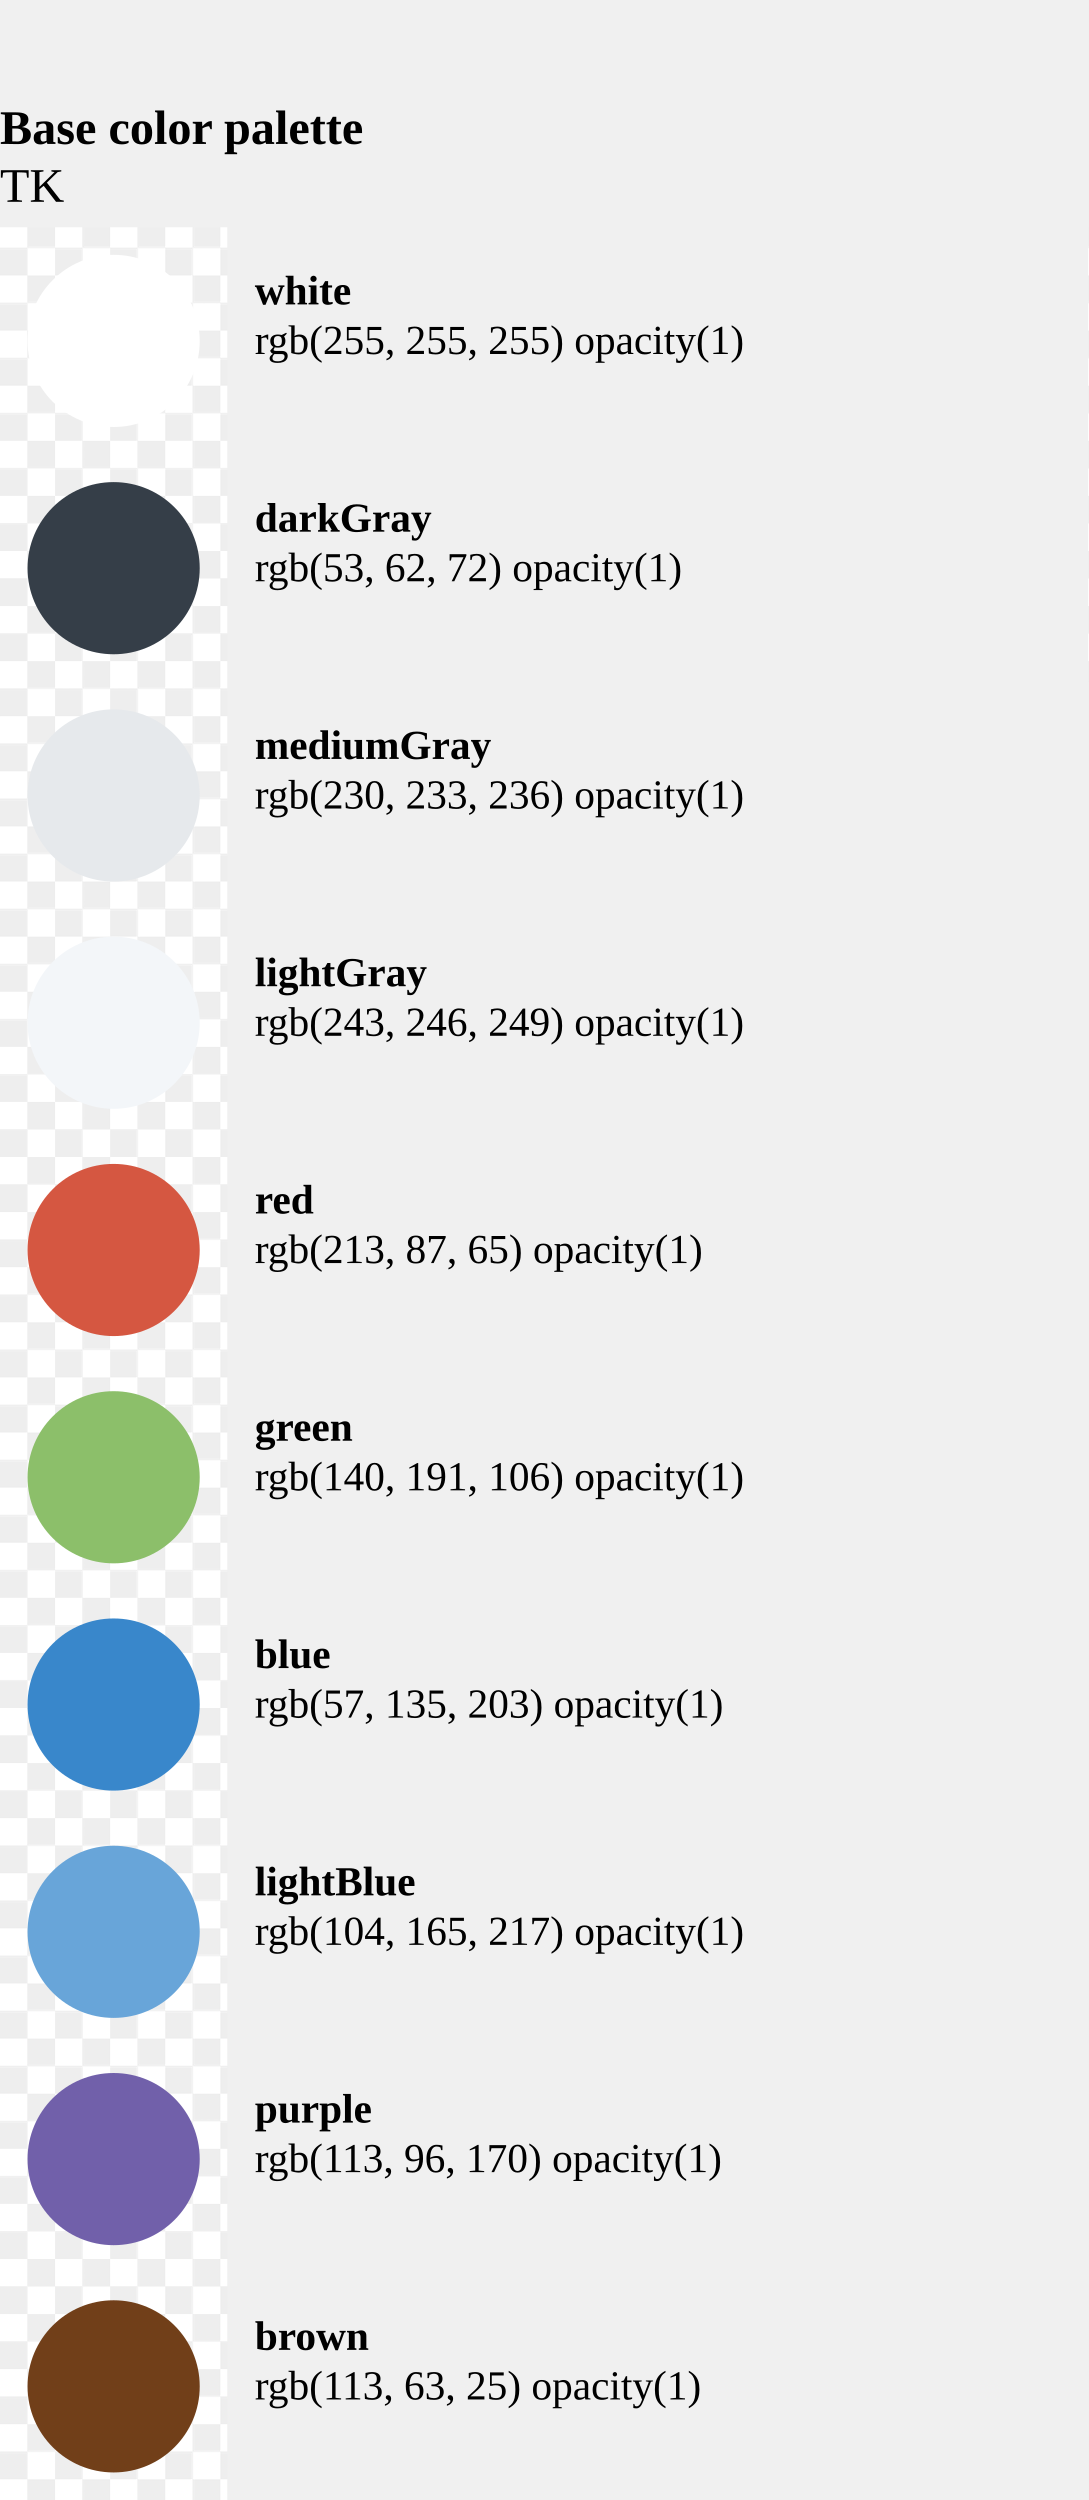
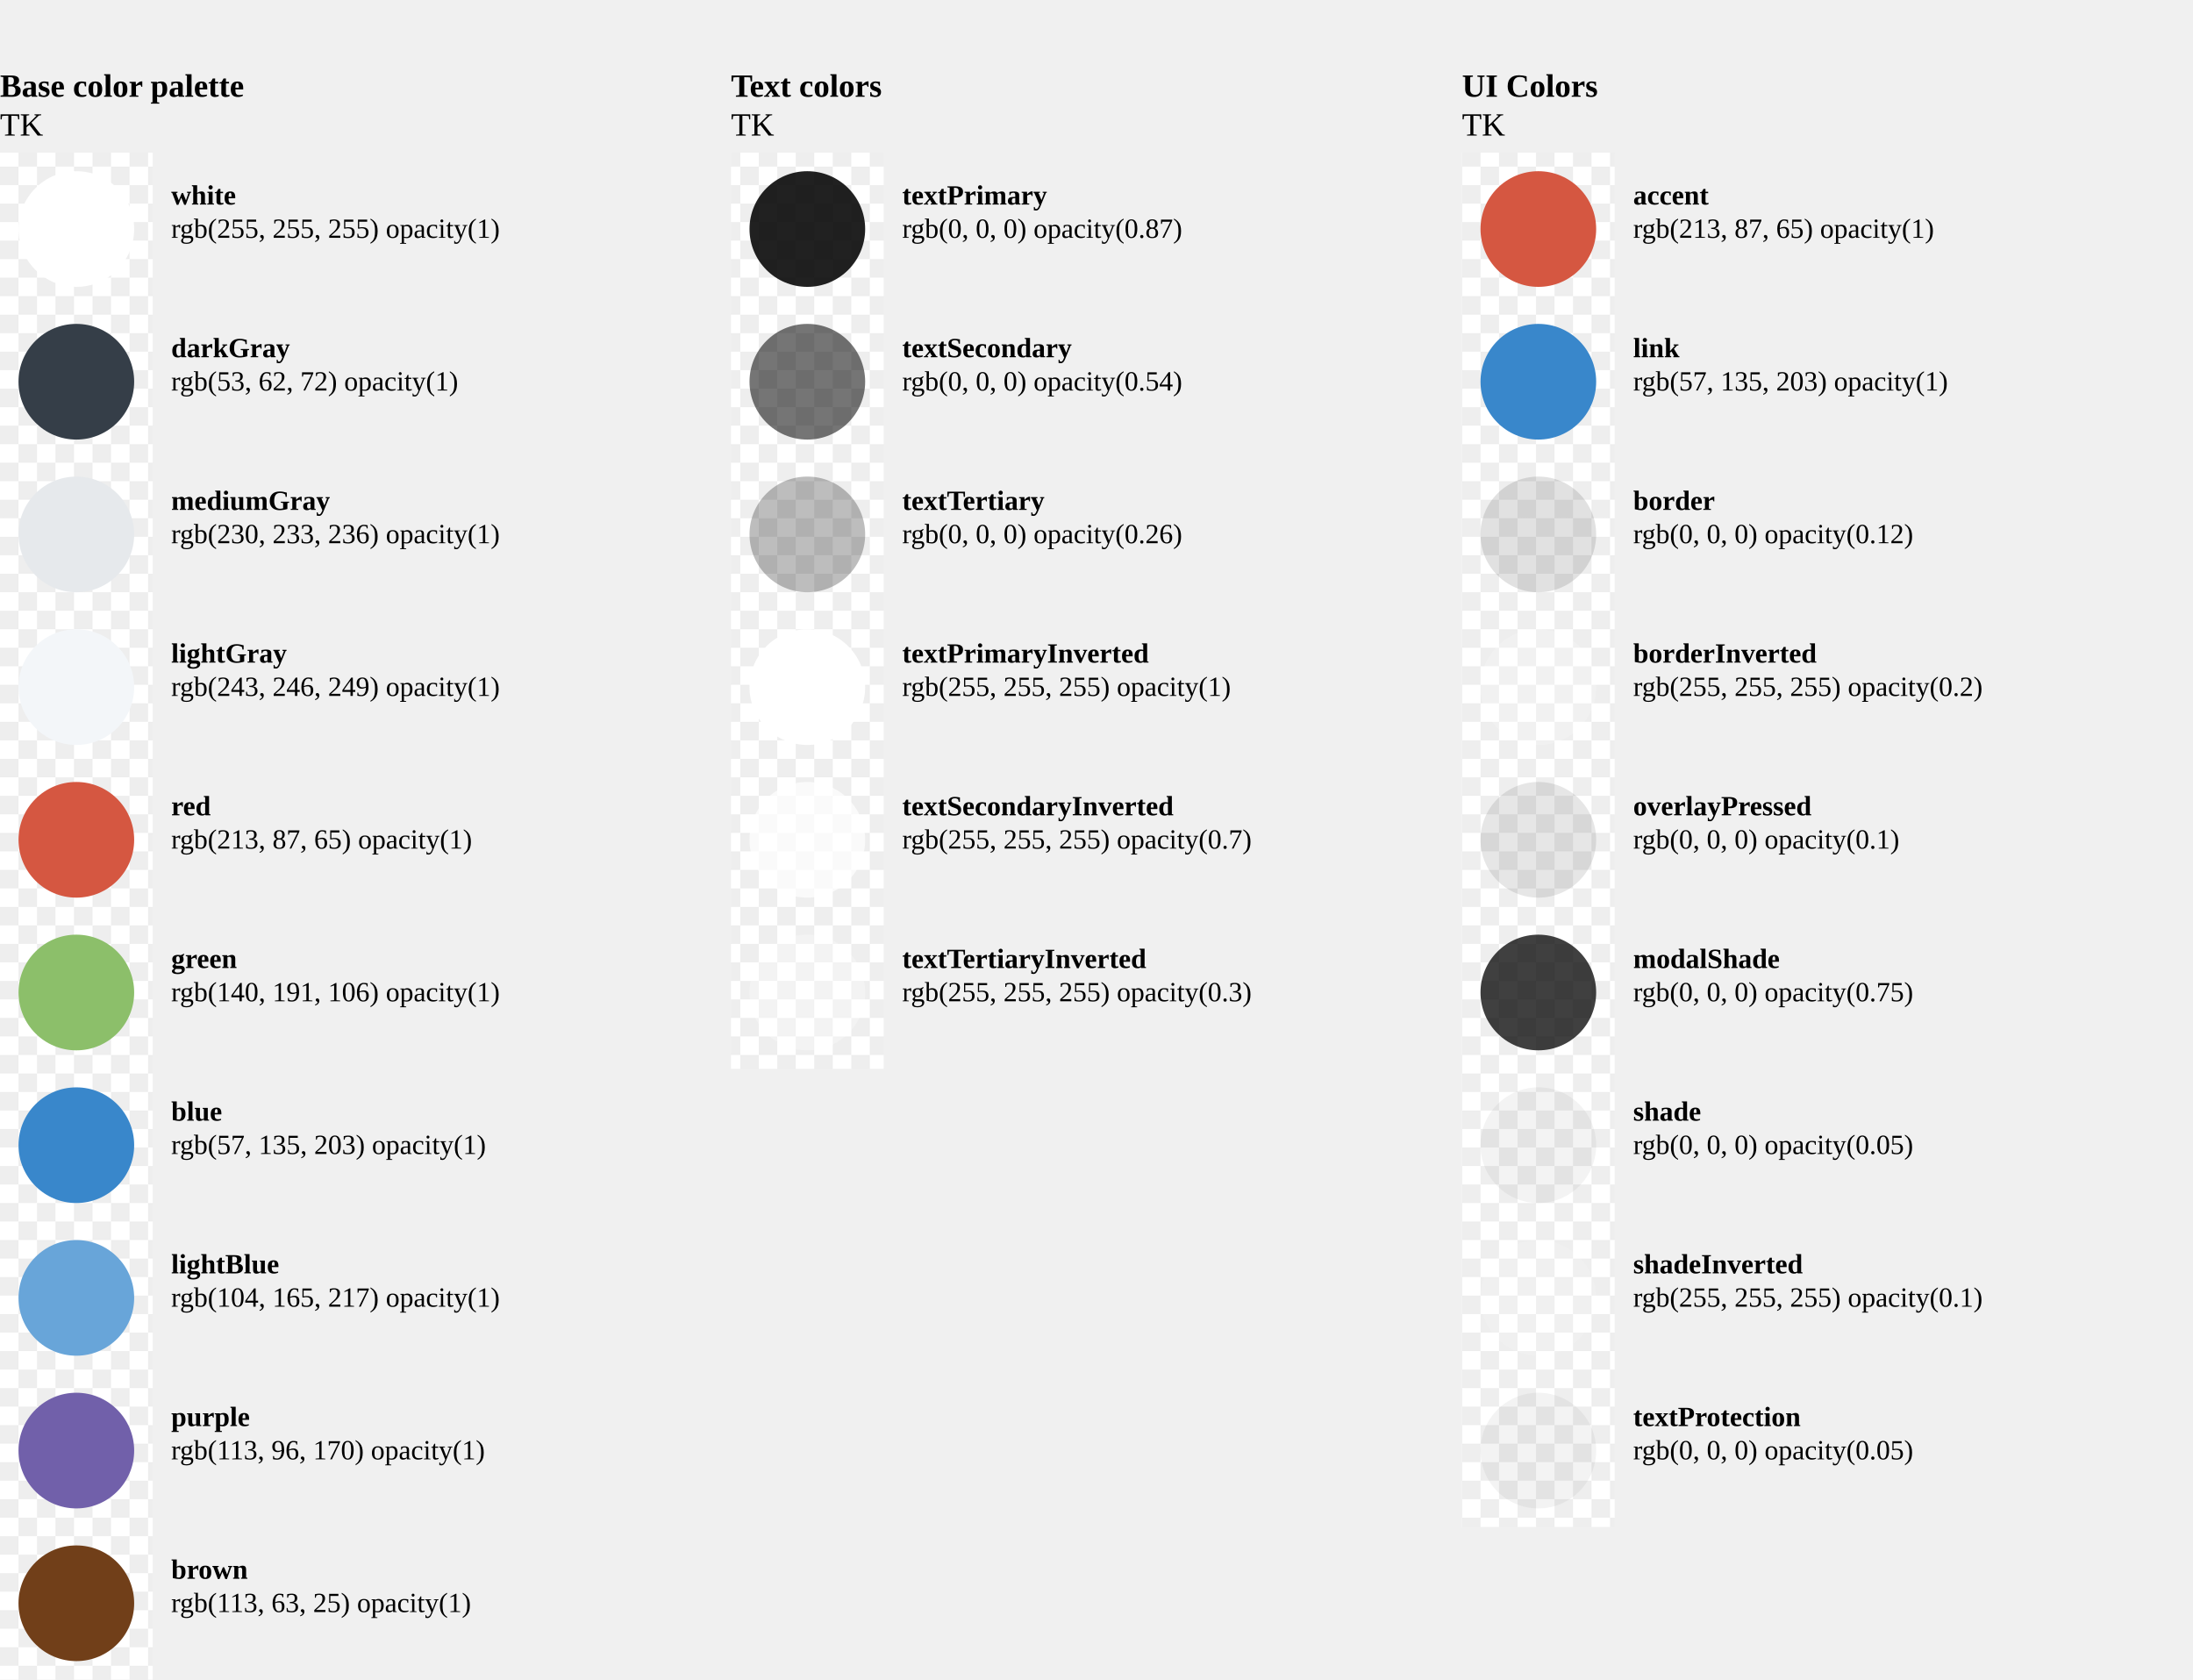
- <svg xmlns="http://www.w3.org/2000/svg" version="1.1" id="Meetup_Swatches" x="0px" y="0px" width="316" height="726" viewBox="0 0 316 726" xml:space="preserve">
+ <svg xmlns="http://www.w3.org/2000/svg" version="1.1" id="Meetup_Swatches" x="0px" y="0px" width="948" height="726" viewBox="0 0 948 726" xml:space="preserve">
  <defs>
    <pattern id="dark_grid" width="16" height="16" patternUnits="userSpaceOnUse">
      <rect fill="#111" x="0" y="0" width="8" height="8" />
      <rect fill="#222" x="8" y="0" width="8" height="8" />
      <rect fill="#222" x="0" y="8" width="8" height="8" />
      <rect fill="#111" x="8" y="8" width="8" height="8" />
    </pattern>
    <pattern id="light_grid" width="16" height="16" patternUnits="userSpaceOnUse">
      <rect fill="#fff" x="0" y="0" width="8" height="8" />
      <rect fill="#eee" x="8" y="0" width="8" height="8" />
      <rect fill="#eee" x="0" y="8" width="8" height="8" />
      <rect fill="#fff" x="8" y="8" width="8" height="8" />
    </pattern>
  </defs>
  <text x="0" y="25" font-size="14">
    <tspan x="0" dy="1.2em" font-weight="bold">Base color palette</tspan>
    <tspan x="0" dy="1.2em">TK</tspan>
  </text>
  <rect fill="url(#light_grid)" x="0" y="66" width="66" height="660" />
  <circle cx="33" cy="99" r="25" fill="rgb(255, 255, 255)" opacity="1" />
  <text x="74" y="74" font-size="12">
    <tspan x="74" dy="1.2em" font-weight="bold">white</tspan>
    <tspan x="74" dy="1.2em">rgb(255, 255, 255) opacity(1)</tspan>
  </text>
  <circle cx="33" cy="165" r="25" fill="rgb(53, 62, 72)" opacity="1" />
  <text x="74" y="140" font-size="12">
    <tspan x="74" dy="1.2em" font-weight="bold">darkGray</tspan>
    <tspan x="74" dy="1.2em">rgb(53, 62, 72) opacity(1)</tspan>
  </text>
  <circle cx="33" cy="231" r="25" fill="rgb(230, 233, 236)" opacity="1" />
  <text x="74" y="206" font-size="12">
    <tspan x="74" dy="1.2em" font-weight="bold">mediumGray</tspan>
    <tspan x="74" dy="1.2em">rgb(230, 233, 236) opacity(1)</tspan>
  </text>
  <circle cx="33" cy="297" r="25" fill="rgb(243, 246, 249)" opacity="1" />
  <text x="74" y="272" font-size="12">
    <tspan x="74" dy="1.2em" font-weight="bold">lightGray</tspan>
    <tspan x="74" dy="1.2em">rgb(243, 246, 249) opacity(1)</tspan>
  </text>
  <circle cx="33" cy="363" r="25" fill="rgb(213, 87, 65)" opacity="1" />
  <text x="74" y="338" font-size="12">
    <tspan x="74" dy="1.2em" font-weight="bold">red</tspan>
    <tspan x="74" dy="1.2em">rgb(213, 87, 65) opacity(1)</tspan>
  </text>
  <circle cx="33" cy="429" r="25" fill="rgb(140, 191, 106)" opacity="1" />
  <text x="74" y="404" font-size="12">
    <tspan x="74" dy="1.2em" font-weight="bold">green</tspan>
    <tspan x="74" dy="1.2em">rgb(140, 191, 106) opacity(1)</tspan>
  </text>
  <circle cx="33" cy="495" r="25" fill="rgb(57, 135, 203)" opacity="1" />
  <text x="74" y="470" font-size="12">
    <tspan x="74" dy="1.2em" font-weight="bold">blue</tspan>
    <tspan x="74" dy="1.2em">rgb(57, 135, 203) opacity(1)</tspan>
  </text>
  <circle cx="33" cy="561" r="25" fill="rgb(104, 165, 217)" opacity="1" />
  <text x="74" y="536" font-size="12">
    <tspan x="74" dy="1.2em" font-weight="bold">lightBlue</tspan>
    <tspan x="74" dy="1.2em">rgb(104, 165, 217) opacity(1)</tspan>
  </text>
  <circle cx="33" cy="627" r="25" fill="rgb(113, 96, 170)" opacity="1" />
  <text x="74" y="602" font-size="12">
    <tspan x="74" dy="1.2em" font-weight="bold">purple</tspan>
    <tspan x="74" dy="1.2em">rgb(113, 96, 170) opacity(1)</tspan>
  </text>
  <circle cx="33" cy="693" r="25" fill="rgb(113, 63, 25)" opacity="1" />
  <text x="74" y="668" font-size="12">
    <tspan x="74" dy="1.2em" font-weight="bold">brown</tspan>
    <tspan x="74" dy="1.2em">rgb(113, 63, 25) opacity(1)</tspan>
  </text>
  <text x="316" y="25" font-size="14">
-     <tspan x="316" dy="1.2em" font-weight="bold">UI Colors</tspan>
+     <tspan x="316" dy="1.2em" font-weight="bold">Text colors</tspan>
    <tspan x="316" dy="1.2em">TK</tspan>
  </text>
-   <rect fill="url(#light_grid)" x="316" y="66" width="66" height="132" />
-   <circle cx="349" cy="99" r="25" fill="rgb(213, 87, 65)" opacity="1" />
+   <rect fill="url(#light_grid)" x="316" y="66" width="66" height="396" />
+   <circle cx="349" cy="99" r="25" fill="rgb(0, 0, 0)" opacity="0.87" />
  <text x="390" y="74" font-size="12">
-     <tspan x="390" dy="1.2em" font-weight="bold">accent</tspan>
-     <tspan x="390" dy="1.2em">rgb(213, 87, 65) opacity(1)</tspan>
+     <tspan x="390" dy="1.2em" font-weight="bold">textPrimary</tspan>
+     <tspan x="390" dy="1.2em">rgb(0, 0, 0) opacity(0.87)</tspan>
  </text>
-   <circle cx="349" cy="165" r="25" fill="rgb(57, 135, 203)" opacity="1" />
+   <circle cx="349" cy="165" r="25" fill="rgb(0, 0, 0)" opacity="0.54" />
  <text x="390" y="140" font-size="12">
-     <tspan x="390" dy="1.2em" font-weight="bold">link</tspan>
-     <tspan x="390" dy="1.2em">rgb(57, 135, 203) opacity(1)</tspan>
+     <tspan x="390" dy="1.2em" font-weight="bold">textSecondary</tspan>
+     <tspan x="390" dy="1.2em">rgb(0, 0, 0) opacity(0.54)</tspan>
+   </text>
+   <circle cx="349" cy="231" r="25" fill="rgb(0, 0, 0)" opacity="0.26" />
+   <text x="390" y="206" font-size="12">
+     <tspan x="390" dy="1.2em" font-weight="bold">textTertiary</tspan>
+     <tspan x="390" dy="1.2em">rgb(0, 0, 0) opacity(0.26)</tspan>
+   </text>
+   <circle cx="349" cy="297" r="25" fill="rgb(255, 255, 255)" opacity="1" />
+   <text x="390" y="272" font-size="12">
+     <tspan x="390" dy="1.2em" font-weight="bold">textPrimaryInverted</tspan>
+     <tspan x="390" dy="1.2em">rgb(255, 255, 255) opacity(1)</tspan>
+   </text>
+   <circle cx="349" cy="363" r="25" fill="rgb(255, 255, 255)" opacity="0.7" />
+   <text x="390" y="338" font-size="12">
+     <tspan x="390" dy="1.2em" font-weight="bold">textSecondaryInverted</tspan>
+     <tspan x="390" dy="1.2em">rgb(255, 255, 255) opacity(0.7)</tspan>
+   </text>
+   <circle cx="349" cy="429" r="25" fill="rgb(255, 255, 255)" opacity="0.3" />
+   <text x="390" y="404" font-size="12">
+     <tspan x="390" dy="1.2em" font-weight="bold">textTertiaryInverted</tspan>
+     <tspan x="390" dy="1.2em">rgb(255, 255, 255) opacity(0.3)</tspan>
+   </text>
+   <text x="632" y="25" font-size="14">
+     <tspan x="632" dy="1.2em" font-weight="bold">UI Colors</tspan>
+     <tspan x="632" dy="1.2em">TK</tspan>
+   </text>
+   <rect fill="url(#light_grid)" x="632" y="66" width="66" height="594" />
+   <circle cx="665" cy="99" r="25" fill="rgb(213, 87, 65)" opacity="1" />
+   <text x="706" y="74" font-size="12">
+     <tspan x="706" dy="1.2em" font-weight="bold">accent</tspan>
+     <tspan x="706" dy="1.2em">rgb(213, 87, 65) opacity(1)</tspan>
+   </text>
+   <circle cx="665" cy="165" r="25" fill="rgb(57, 135, 203)" opacity="1" />
+   <text x="706" y="140" font-size="12">
+     <tspan x="706" dy="1.2em" font-weight="bold">link</tspan>
+     <tspan x="706" dy="1.2em">rgb(57, 135, 203) opacity(1)</tspan>
+   </text>
+   <circle cx="665" cy="231" r="25" fill="rgb(0, 0, 0)" opacity="0.12" />
+   <text x="706" y="206" font-size="12">
+     <tspan x="706" dy="1.2em" font-weight="bold">border</tspan>
+     <tspan x="706" dy="1.2em">rgb(0, 0, 0) opacity(0.12)</tspan>
+   </text>
+   <circle cx="665" cy="297" r="25" fill="rgb(255, 255, 255)" opacity="0.2" />
+   <text x="706" y="272" font-size="12">
+     <tspan x="706" dy="1.2em" font-weight="bold">borderInverted</tspan>
+     <tspan x="706" dy="1.2em">rgb(255, 255, 255) opacity(0.2)</tspan>
+   </text>
+   <circle cx="665" cy="363" r="25" fill="rgb(0, 0, 0)" opacity="0.1" />
+   <text x="706" y="338" font-size="12">
+     <tspan x="706" dy="1.2em" font-weight="bold">overlayPressed</tspan>
+     <tspan x="706" dy="1.2em">rgb(0, 0, 0) opacity(0.1)</tspan>
+   </text>
+   <circle cx="665" cy="429" r="25" fill="rgb(0, 0, 0)" opacity="0.75" />
+   <text x="706" y="404" font-size="12">
+     <tspan x="706" dy="1.2em" font-weight="bold">modalShade</tspan>
+     <tspan x="706" dy="1.2em">rgb(0, 0, 0) opacity(0.75)</tspan>
+   </text>
+   <circle cx="665" cy="495" r="25" fill="rgb(0, 0, 0)" opacity="0.05" />
+   <text x="706" y="470" font-size="12">
+     <tspan x="706" dy="1.2em" font-weight="bold">shade</tspan>
+     <tspan x="706" dy="1.2em">rgb(0, 0, 0) opacity(0.05)</tspan>
+   </text>
+   <circle cx="665" cy="561" r="25" fill="rgb(255, 255, 255)" opacity="0.1" />
+   <text x="706" y="536" font-size="12">
+     <tspan x="706" dy="1.2em" font-weight="bold">shadeInverted</tspan>
+     <tspan x="706" dy="1.2em">rgb(255, 255, 255) opacity(0.1)</tspan>
+   </text>
+   <circle cx="665" cy="627" r="25" fill="rgb(0, 0, 0)" opacity="0.05" />
+   <text x="706" y="602" font-size="12">
+     <tspan x="706" dy="1.2em" font-weight="bold">textProtection</tspan>
+     <tspan x="706" dy="1.2em">rgb(0, 0, 0) opacity(0.05)</tspan>
+   </text>
+   <text x="948" y="25" font-size="14">
+     <tspan x="948" dy="1.2em" font-weight="bold">Background colors</tspan>
+     <tspan x="948" dy="1.2em">TK</tspan>
+   </text>
+   <rect fill="url(#light_grid)" x="948" y="66" width="66" height="264" />
+   <circle cx="981" cy="99" r="25" fill="rgb(255, 255, 255)" opacity="1" />
+   <text x="1022" y="74" font-size="12">
+     <tspan x="1022" dy="1.2em" font-weight="bold">contentBG</tspan>
+     <tspan x="1022" dy="1.2em">rgb(255, 255, 255) opacity(1)</tspan>
+   </text>
+   <circle cx="981" cy="165" r="25" fill="rgb(53, 62, 72)" opacity="1" />
+   <text x="1022" y="140" font-size="12">
+     <tspan x="1022" dy="1.2em" font-weight="bold">contentBGInverted</tspan>
+     <tspan x="1022" dy="1.2em">rgb(53, 62, 72) opacity(1)</tspan>
+   </text>
+   <circle cx="981" cy="231" r="25" fill="rgb(230, 233, 236)" opacity="1" />
+   <text x="1022" y="206" font-size="12">
+     <tspan x="1022" dy="1.2em" font-weight="bold">collectionBGDark</tspan>
+     <tspan x="1022" dy="1.2em">rgb(230, 233, 236) opacity(1)</tspan>
+   </text>
+   <circle cx="981" cy="297" r="25" fill="rgb(243, 246, 249)" opacity="1" />
+   <text x="1022" y="272" font-size="12">
+     <tspan x="1022" dy="1.2em" font-weight="bold">collectionBGLight</tspan>
+     <tspan x="1022" dy="1.2em">rgb(243, 246, 249) opacity(1)</tspan>
  </text>
</svg>
